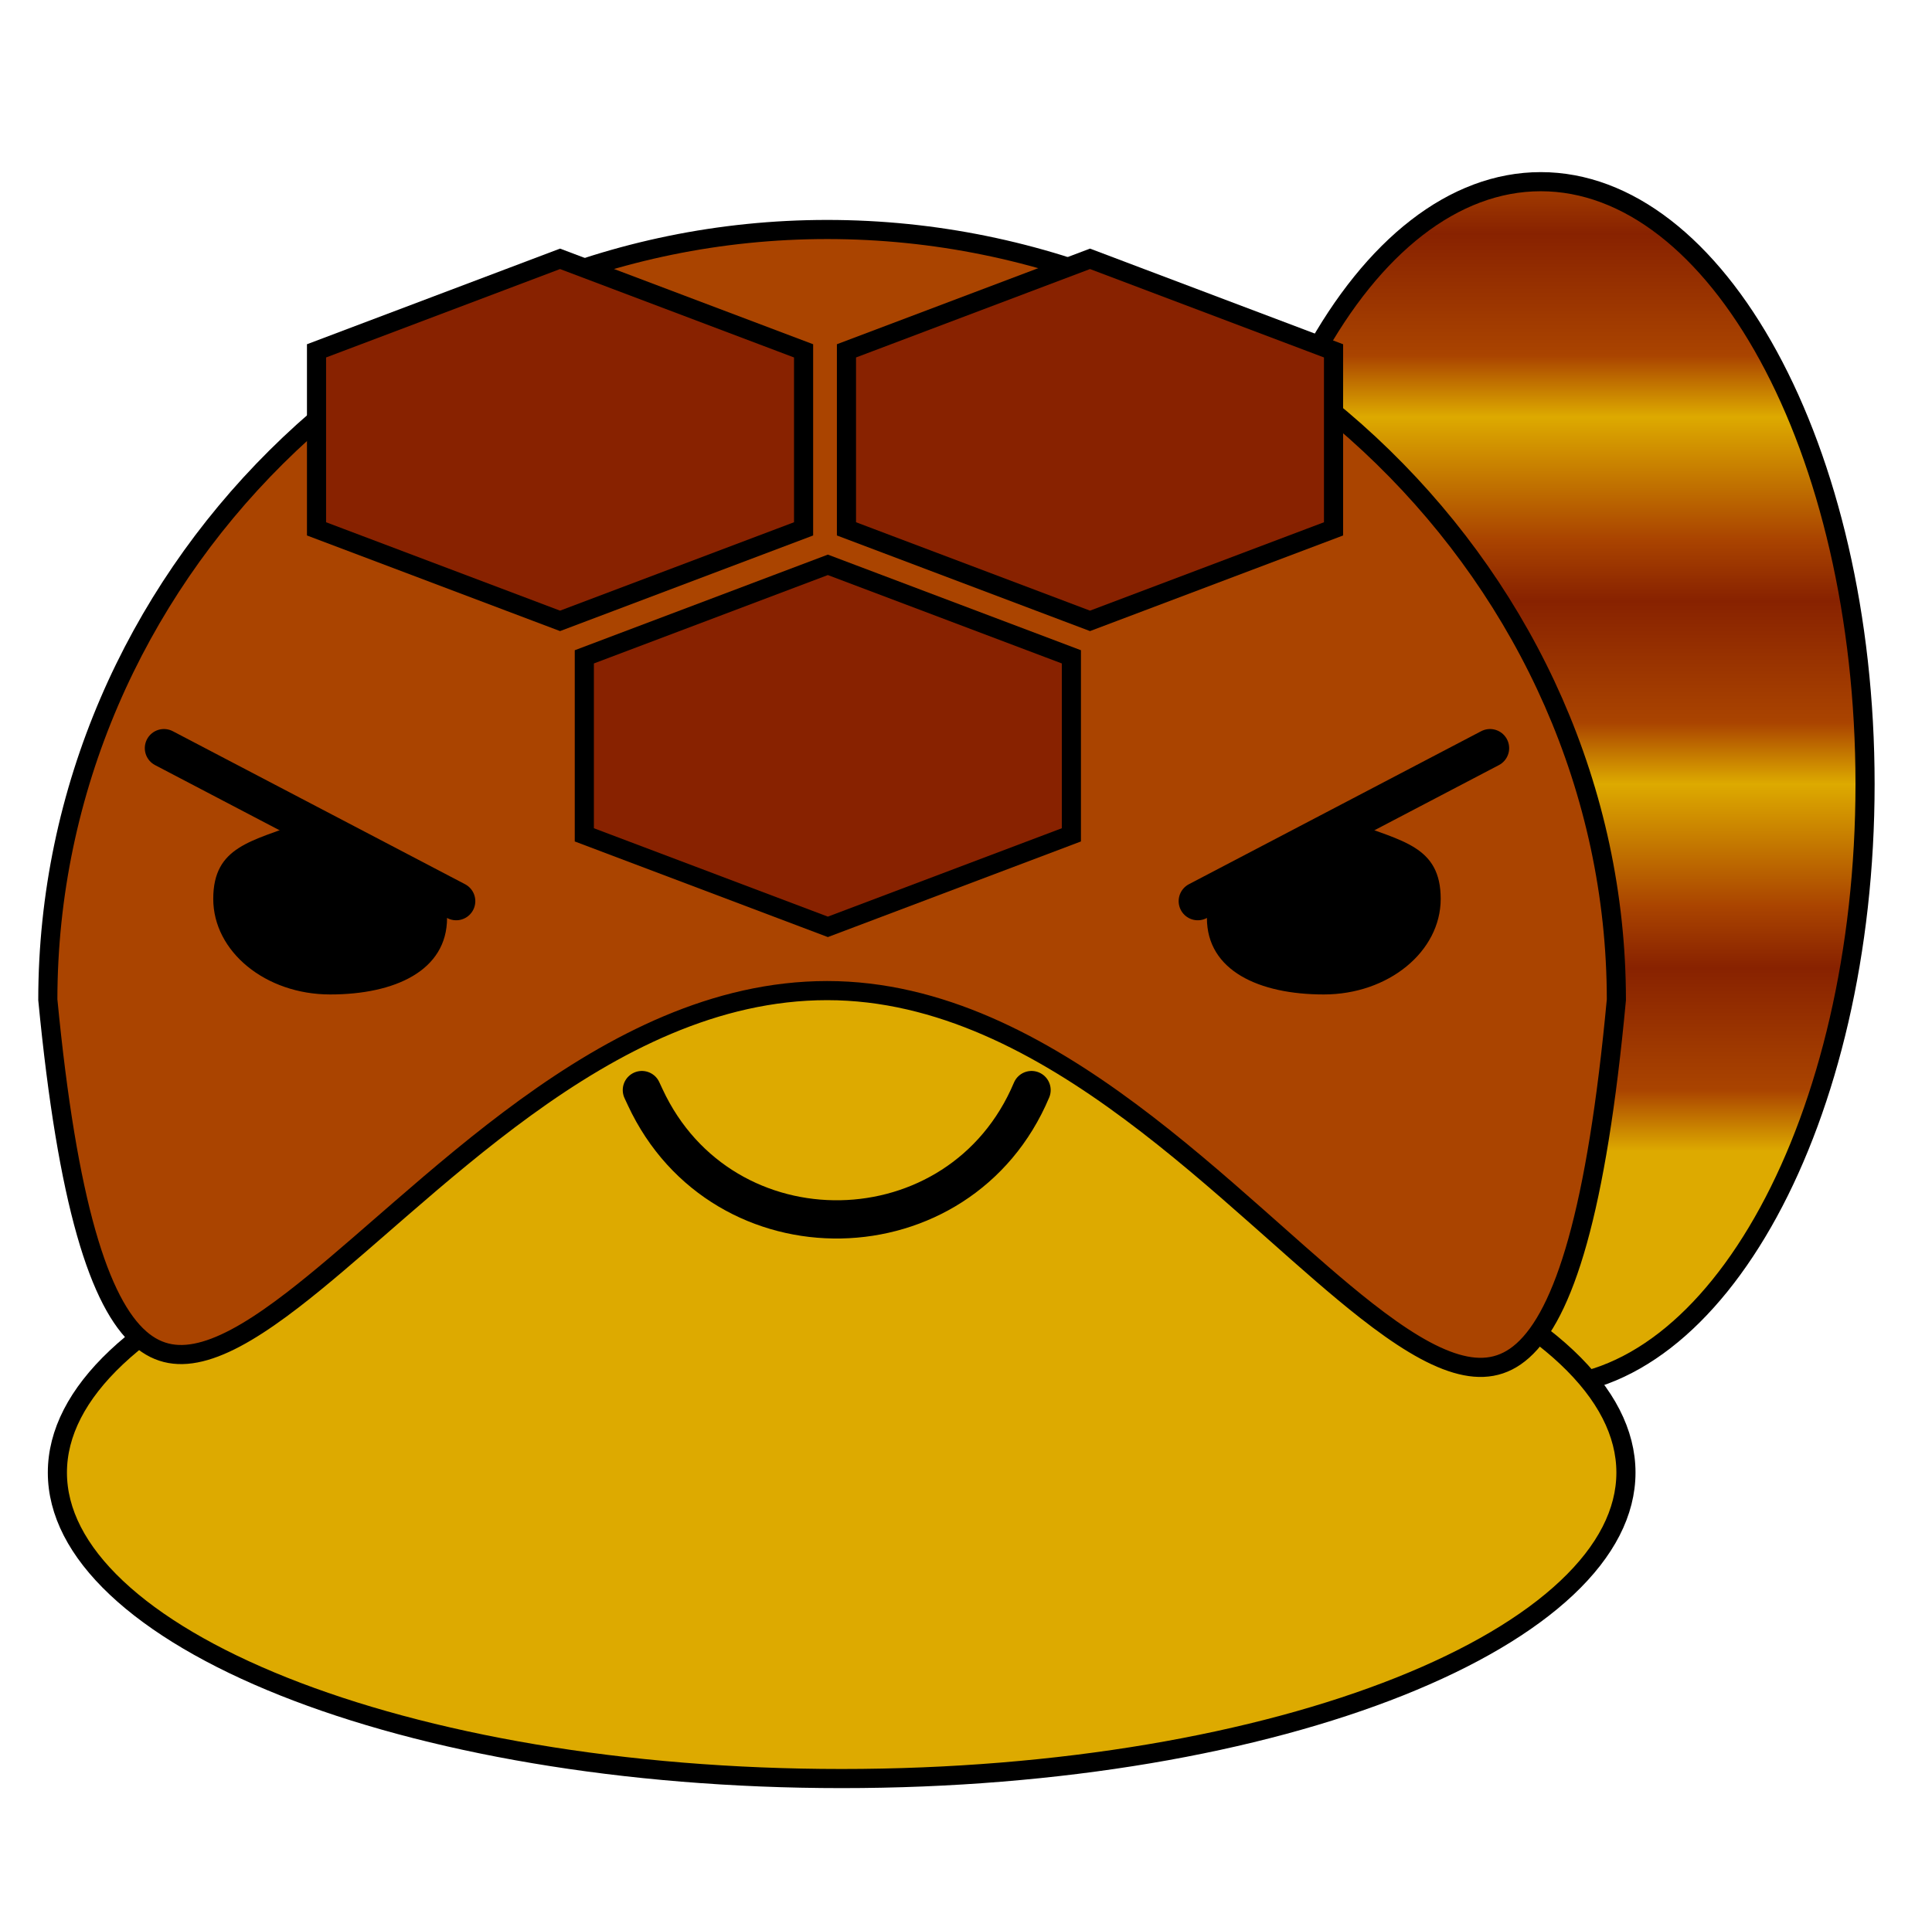
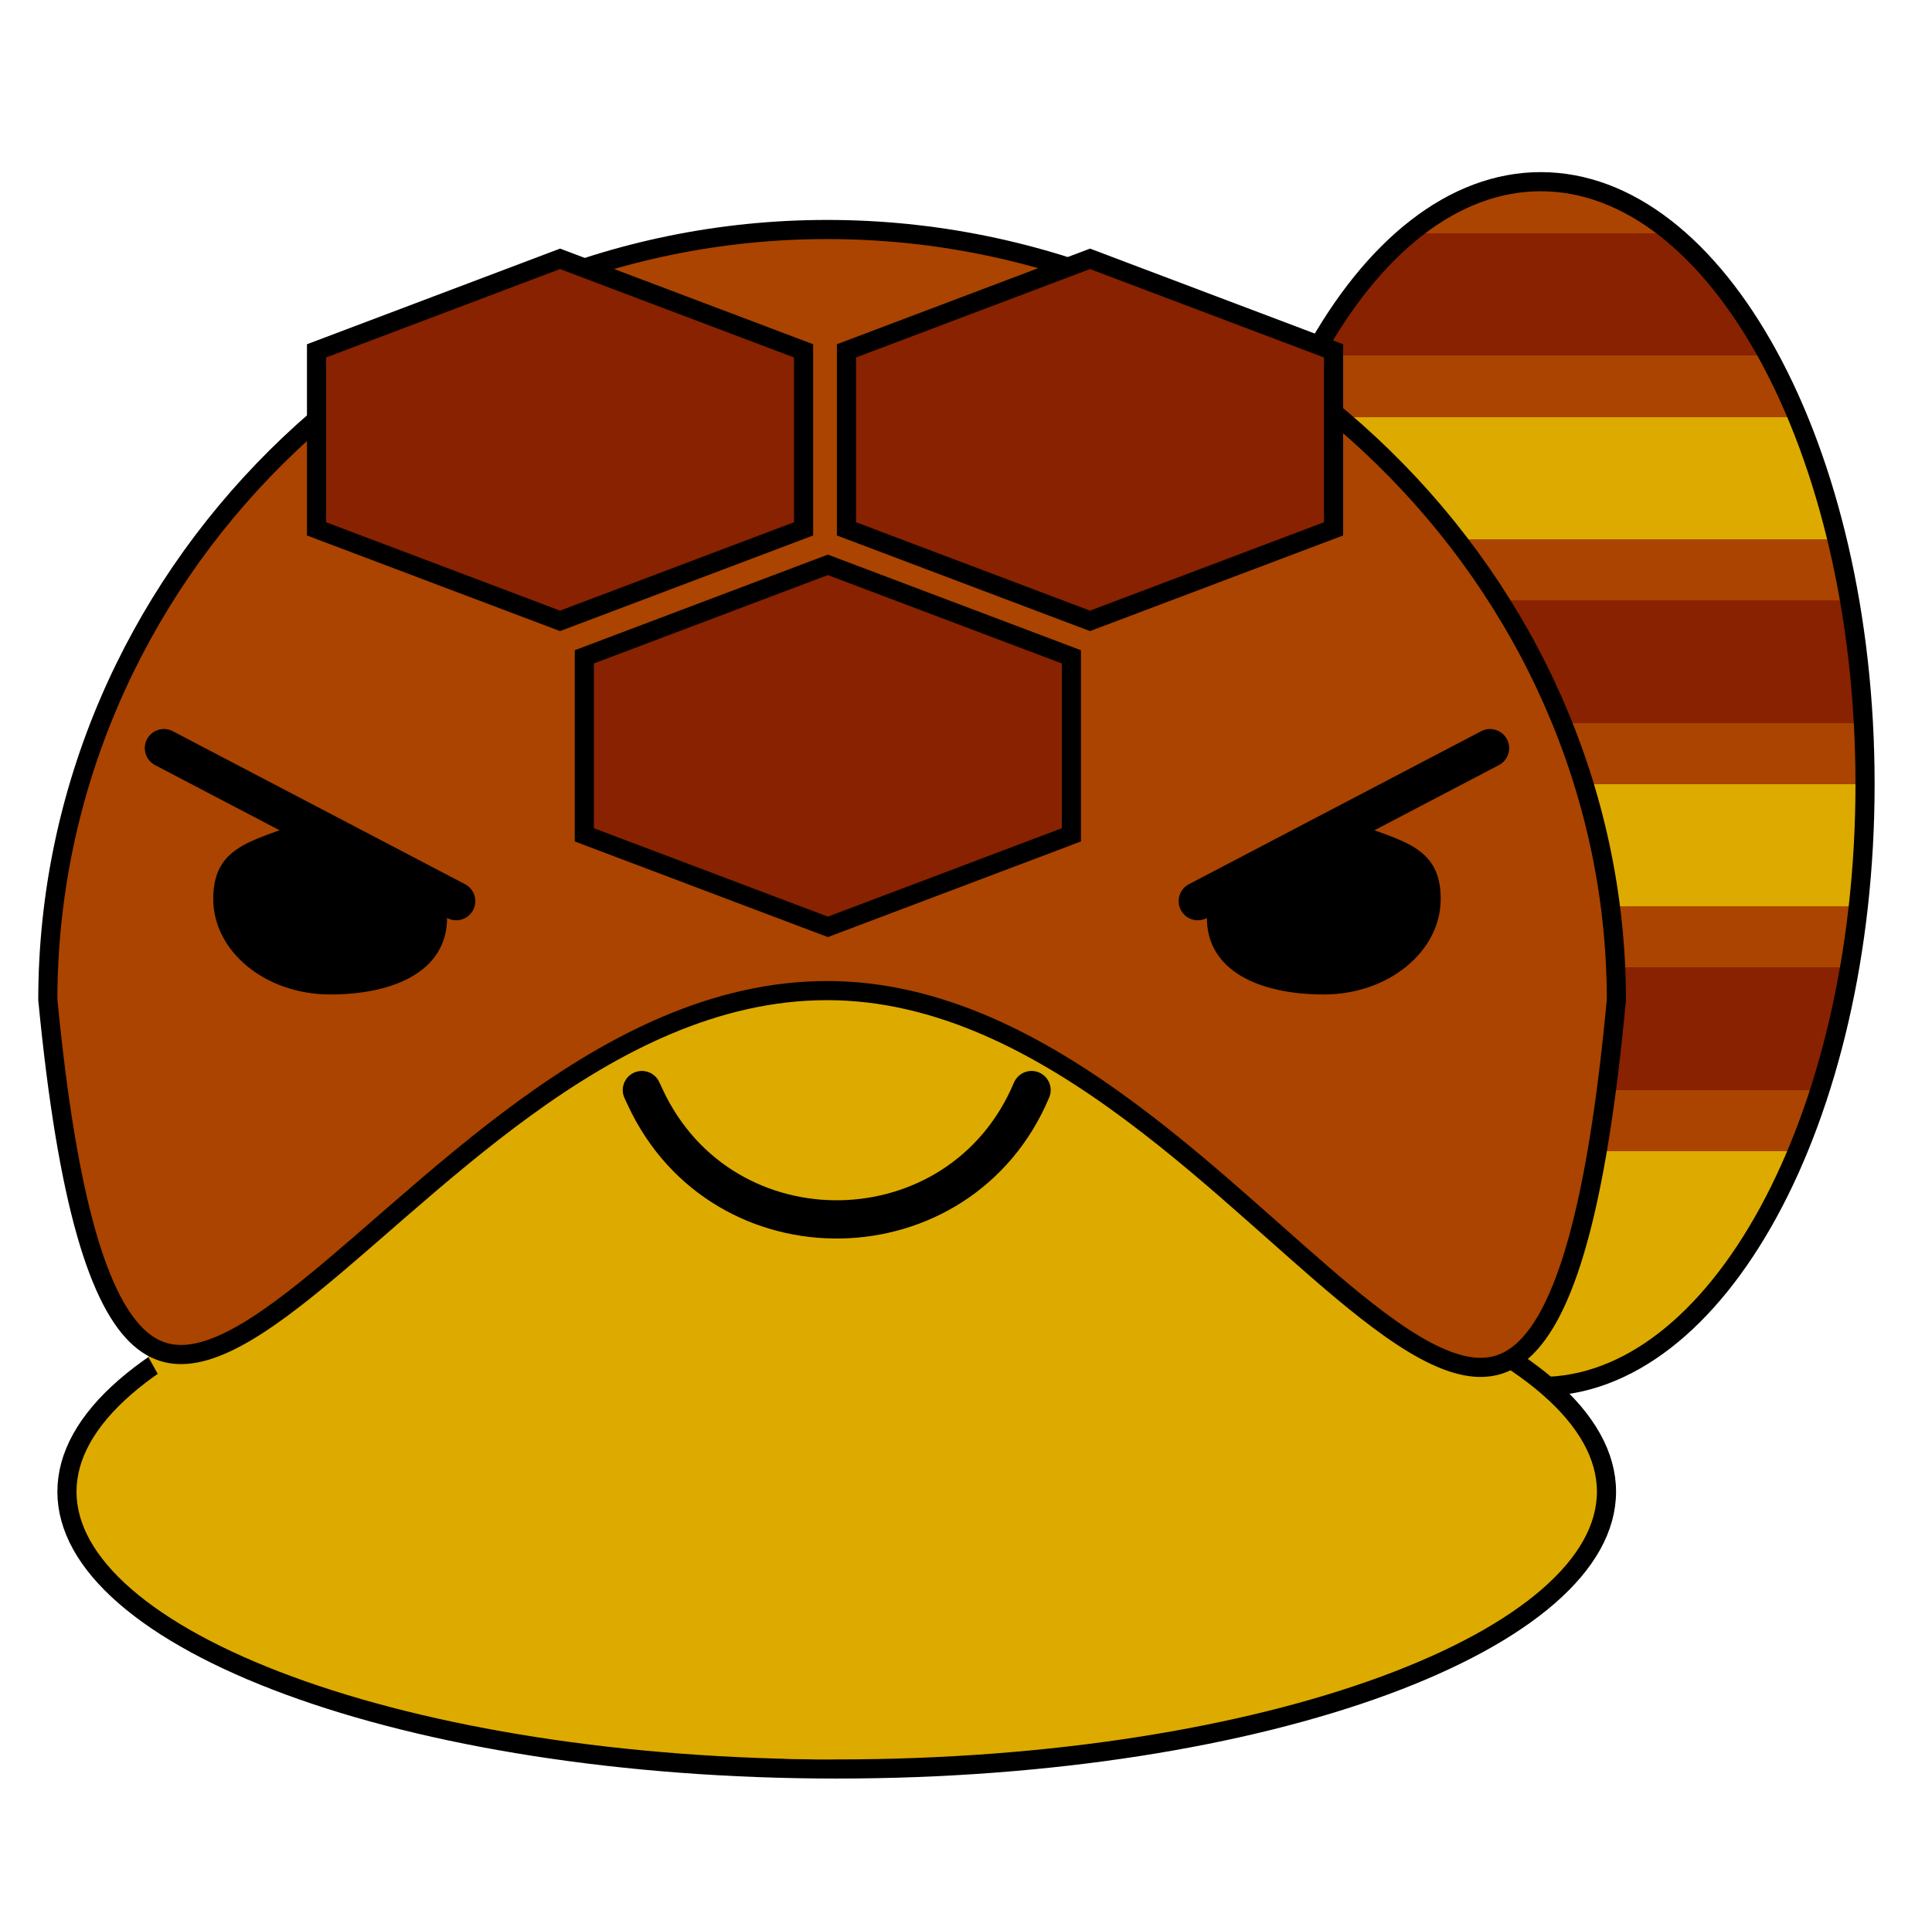
<svg xmlns="http://www.w3.org/2000/svg" width="101" height="100" viewBox="0 0 101 100" fill="none">
-   <path d="M97.5 41C97.5 49.769 95.56 57.684 92.449 63.388C89.328 69.111 85.098 72.5 80.547 72.5C75.996 72.5 71.766 69.111 68.645 63.388C65.534 57.684 63.594 49.769 63.594 41C63.594 32.231 65.534 24.316 68.645 18.612C71.766 12.889 75.996 9.5 80.547 9.5C85.098 9.5 89.328 12.889 92.449 18.612C95.56 24.316 97.5 32.231 97.5 41Z" fill="url(#paint0_linear_11_133)" stroke="black" />
-   <path d="M85 77C85 79.067 83.951 81.105 81.913 83.026C79.876 84.947 76.899 86.701 73.176 88.186C65.734 91.154 55.419 93 44 93C32.581 93 22.267 91.154 14.824 88.186C11.101 86.701 8.124 84.947 6.087 83.026C4.049 81.105 3 79.067 3 77C3 74.933 4.049 72.895 6.087 70.974C8.124 69.053 11.101 67.299 14.824 65.814C22.267 62.846 32.581 61 44 61C55.419 61 65.734 62.846 73.176 65.814C76.899 67.299 79.876 69.053 81.913 70.974C83.951 72.895 85 74.933 85 77Z" fill="#DDAA00" stroke="black" />
-   <path d="M82.786 52C82.786 74.091 64.925 92 42.893 92C20.861 92 3 74.091 3 52C3 29.909 20.861 12 42.893 12C64.925 12 82.786 29.909 82.786 52Z" fill="#DDAA00" />
+   <path d="M97.5 41C97.5 49.769 95.56 57.684 92.449 63.388C89.328 69.111 85.098 72.5 80.547 72.5C75.996 72.5 71.766 69.111 68.645 63.388C65.534 57.684 63.594 49.769 63.594 41C63.594 32.231 65.534 24.316 68.645 18.612C71.766 12.889 75.996 9.5 80.547 9.5C85.098 9.5 89.328 12.889 92.449 18.612C95.56 24.316 97.5 32.231 97.5 41Z" fill="url(#paint0_linear_10_55)" stroke="black" />
+   <path d="M83.983 78C83.983 79.873 82.954 81.72 80.953 83.462C78.954 85.202 76.032 86.792 72.377 88.137C65.073 90.827 54.949 92.5 43.742 92.5C32.534 92.5 22.41 90.827 15.106 88.137C11.451 86.792 8.529 85.202 6.53 83.462C4.529 81.72 3.5 79.873 3.5 78C3.5 76.127 4.529 74.28 6.53 72.538C8.529 70.798 11.451 69.208 15.106 67.863C22.41 65.173 32.534 63.5 43.742 63.5C54.949 63.5 65.073 65.173 72.377 67.863C76.032 69.208 78.954 70.798 80.953 72.538C82.954 74.28 83.983 76.127 83.983 78Z" fill="#DDAA00" stroke="black" />
+   <path id="body" d="M82.786 52C82.786 74.091 64.925 92 42.893 92C20.861 92 3 74.091 3 52C3 29.909 20.861 12 42.893 12C64.925 12 82.786 29.909 82.786 52Z" fill="#DDAA00" />
  <path d="M84.5 52.275C83.986 57.792 83.307 61.907 82.474 64.891C81.636 67.894 80.661 69.685 79.606 70.626C78.594 71.529 77.461 71.693 76.122 71.299C74.746 70.894 73.185 69.906 71.424 68.528C69.931 67.359 68.333 65.94 66.618 64.418C66.318 64.153 66.015 63.884 65.708 63.612C63.652 61.793 61.443 59.876 59.094 58.131C54.405 54.646 49.099 51.798 43.242 51.798C37.391 51.798 32.118 54.547 27.475 57.915C25.151 59.601 22.97 61.453 20.943 63.211C20.613 63.497 20.287 63.781 19.965 64.061C18.307 65.504 16.763 66.848 15.321 67.959C13.593 69.29 12.064 70.244 10.717 70.634C9.406 71.015 8.299 70.856 7.311 69.987C6.281 69.08 5.326 67.354 4.503 64.455C3.685 61.574 3.014 57.602 2.5 52.275C2.513 30.308 20.746 12 43.242 12C65.747 12 84.487 30.316 84.5 52.275Z" fill="#AA4400" stroke="black" />
  <path d="M30.547 34.346L43.278 29.535L56.009 34.346V43.654L43.278 48.465L30.547 43.654V34.346Z" fill="#882200" stroke="black" />
  <path d="M44.251 18.346L56.983 13.534L69.714 18.346V27.654L56.983 32.465L44.251 27.654V18.346Z" fill="#882200" stroke="black" />
  <path d="M16.547 18.346L29.278 13.534L42.009 18.346V27.654L29.278 32.465L16.547 27.654V18.346Z" fill="#882200" stroke="black" />
  <path d="M77.895 39.121L62.617 47.121" stroke="black" stroke-width="2" stroke-linecap="round" />
-   <path d="M63.094 48C63.094 50.761 65.83 52 69.205 52C72.58 52 75.316 49.761 75.316 47C75.316 44.239 73.279 44 70.733 43C64.622 48 63.094 45.239 63.094 48Z" fill="black" />
+   <path id="left-eye" d="M63.094 48C63.094 50.761 65.83 52 69.205 52C72.58 52 75.316 49.761 75.316 47C75.316 44.239 73.279 44 70.733 43C64.622 48 63.094 45.239 63.094 48Z" fill="black" />
  <path d="M8.57 39.121L23.848 47.121" stroke="black" stroke-width="2" stroke-linecap="round" />
  <path d="M23.371 48C23.371 50.761 20.635 52 17.26 52C13.884 52 11.148 49.761 11.148 47C11.148 44.239 13.185 44 15.732 43C21.843 48 23.371 45.239 23.371 48Z" fill="black" />
  <path d="M33.556 57L33.73 57.374C37.772 66.067 50.209 65.836 53.927 57" stroke="black" stroke-width="2" stroke-linecap="round" />
  <defs>
-     <linearGradient id="paint0_linear_11_133" x1="80.547" y1="9" x2="80.547" y2="73" gradientUnits="userSpaceOnUse">
-       <stop stop-color="#AA4400" />
+     <linearGradient id="paint0_linear_10_55" x1="80.547" y1="9" x2="80.547" y2="73" gradientUnits="userSpaceOnUse">
+       <stop offset="0" stop-color="#AA4400" />
+       <stop offset="0.05" stop-color="#AA4400" />
      <stop offset="0.05" stop-color="#882200" />
+       <stop offset="0.15" stop-color="#882200" />
      <stop offset="0.15" stop-color="#AA4400" />
+       <stop offset="0.2" stop-color="#AA4400" />
      <stop offset="0.2" stop-color="#DDAA00" />
+       <stop offset="0.3" stop-color="#DDAA00" />
      <stop offset="0.3" stop-color="#AA4400" />
+       <stop offset="0.35" stop-color="#AA4400" />
      <stop offset="0.35" stop-color="#882200" />
+       <stop offset="0.45" stop-color="#882200" />
      <stop offset="0.45" stop-color="#AA4400" />
+       <stop offset="0.5" stop-color="#AA4400" />
      <stop offset="0.5" stop-color="#DDAA00" />
+       <stop offset="0.6" stop-color="#DDAA00" />
      <stop offset="0.6" stop-color="#AA4400" />
+       <stop offset="0.65" stop-color="#AA4400" />
      <stop offset="0.65" stop-color="#882200" />
+       <stop offset="0.75" stop-color="#882200" />
      <stop offset="0.75" stop-color="#AA4400" />
+       <stop offset="0.8" stop-color="#AA4400" />
      <stop offset="0.8" stop-color="#DDAA00" />
      <stop offset="1" stop-color="#DDAA00" />
    </linearGradient>
+     <style>
+         </style>
  </defs>
</svg>
